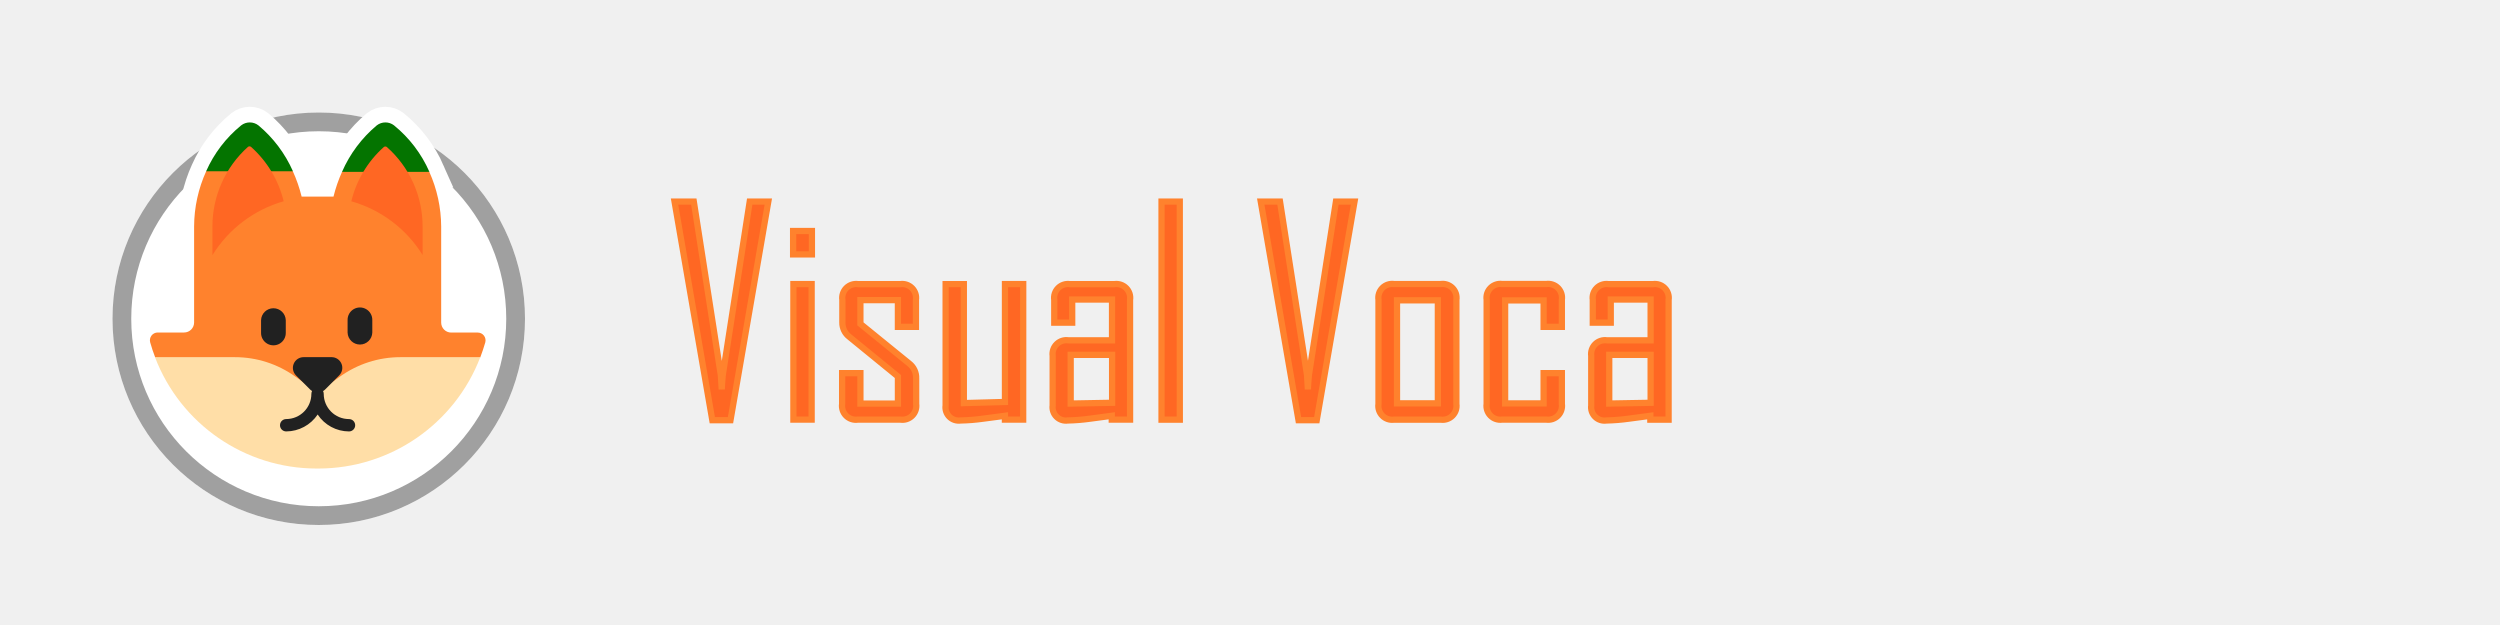
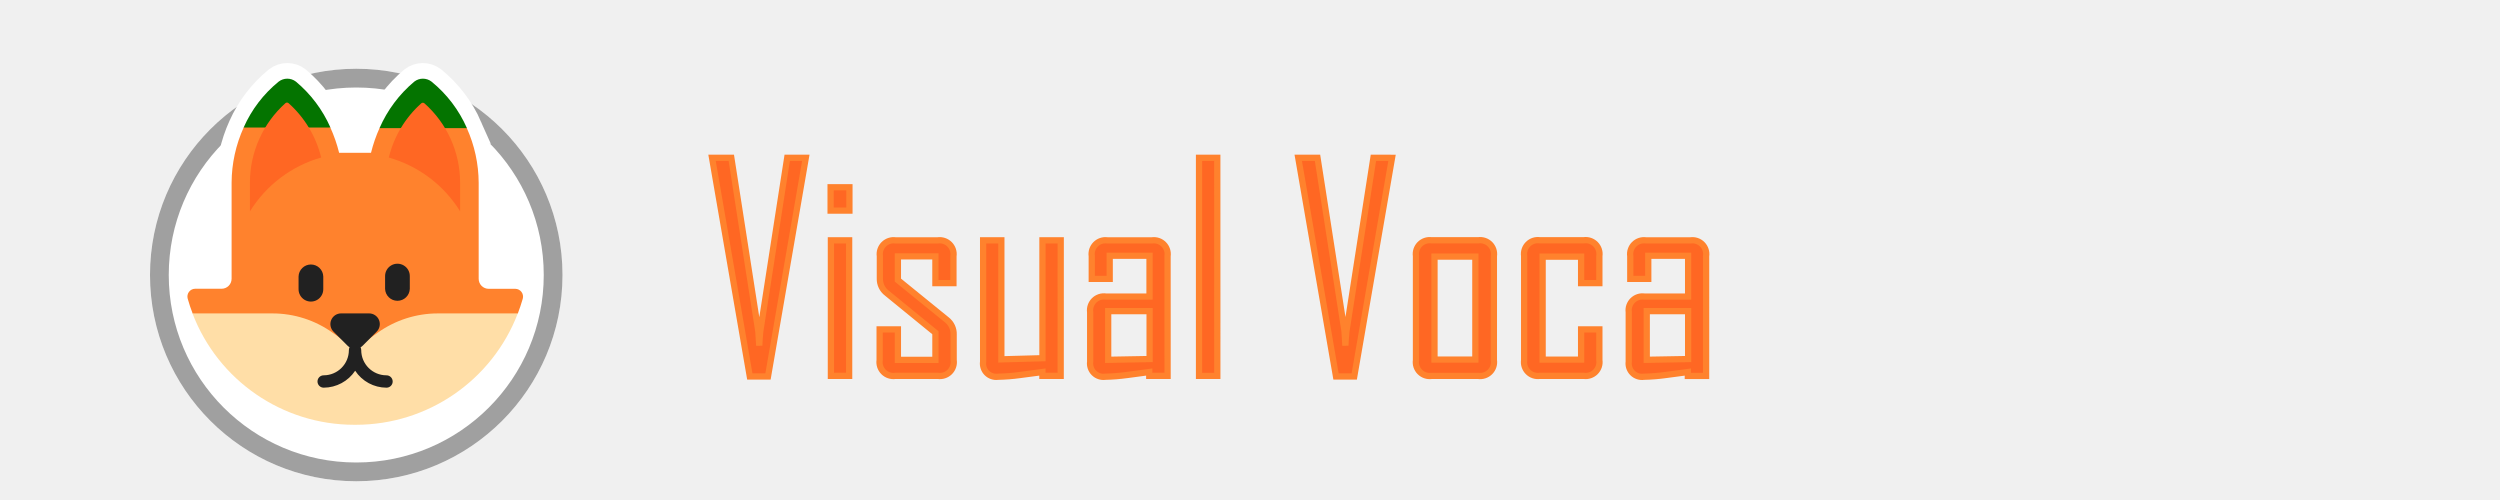
- <svg xmlns="http://www.w3.org/2000/svg" width="200" height="50" viewBox="0 0 200 50">
+ <svg xmlns="http://www.w3.org/2000/svg" width="200" height="40" viewBox="0 0 200 40">
+   <defs>
+     <style>
+       .cls-1 {
+         fill: none;
+       }
+ 
+       .cls-2 {
+         fill: #fff;
+         stroke: #a0a0a0;
+         stroke-width: 1.5px;
+       }
+ 
+       .cls-3, .cls-4 {
+         fill: #ff822d;
+       }
+ 
+       .cls-3 {
+         stroke: #fff;
+         stroke-width: 2.5px;
+       }
+ 
+       .cls-5 {
+         fill: #ffdea7;
+       }
+ 
+       .cls-6 {
+         fill: #047400;
+       }
+ 
+       .cls-7 {
+         fill: #212121;
+       }
+ 
+       .cls-8, .cls-9 {
+         fill: #ff6723;
+       }
+ 
+       .cls-9 {
+         stroke: #ff822d;
+         stroke-width: 0.5px;
+       }
+ 
+       .cls-10 {
+         stroke: none;
+       }
+     </style>
+   </defs>
  <g id="logo" transform="translate(-341 -195)">
-     <rect id="사각형_1" data-name="사각형 1" width="200" height="50" transform="translate(341 195)" fill="none" />
-     <g id="그룹_5" data-name="그룹 5" transform="translate(0 3)">
-       <g id="타원_1" data-name="타원 1" transform="translate(350 201)" fill="#fff" stroke="#a0a0a0" stroke-width="1.5">
-         <circle cx="16.5" cy="16.5" r="16.5" stroke="none" />
-         <circle cx="16.5" cy="16.5" r="15.75" fill="none" />
+     <rect id="사각형_1" data-name="사각형 1" class="cls-1" width="200" height="40" transform="translate(341 195)" />
+     <g id="그룹_5" data-name="그룹 5" transform="translate(3 -0.5)">
+       <g id="타원_1" data-name="타원 1" class="cls-2" transform="translate(350 201)">
+         <circle class="cls-10" cx="16.5" cy="16.5" r="16.5" />
+         <circle class="cls-1" cx="16.5" cy="16.5" r="15.75" />
      </g>
      <g id="fox" transform="translate(352.991 203.794)">
        <g id="그룹_3" data-name="그룹 3" transform="translate(-0.005 -2)">
-           <path id="합치기_1" data-name="합치기 1" d="M13.411,27.689h-.069A13.845,13.845,0,0,1,.409,18.781h0Q.187,18.2.018,17.6a.624.624,0,0,1,.594-.791h2.12a.8.8,0,0,0,.8-.8V8.326a10.8,10.8,0,0,1,.974-4.433h0A9.881,9.881,0,0,1,7.3.237a1.129,1.129,0,0,1,1.384,0,10.086,10.086,0,0,1,2.759,3.669h-.012a11.694,11.694,0,0,1,.7,2.027h2.549a11.6,11.6,0,0,1,.69-1.995h0a10.112,10.112,0,0,1,2.771-3.7,1.129,1.129,0,0,1,1.384,0A9.952,9.952,0,0,1,22.36,3.958h-.009a10.776,10.776,0,0,1,.948,4.37v7.683a.8.8,0,0,0,.8.8h2.116a.625.625,0,0,1,.6.791c-.111.406-.247.8-.4,1.194h-.007a13.878,13.878,0,0,1-12.937,8.891Z" transform="translate(0.005 0)" fill="#ff822d" stroke="#fff" stroke-width="2.5" />
+           <path id="합치기_1" data-name="합치기 1" class="cls-3" d="M13.411,27.689h-.069A13.845,13.845,0,0,1,.409,18.781h0Q.187,18.2.018,17.6a.624.624,0,0,1,.594-.791h2.12a.8.8,0,0,0,.8-.8V8.326a10.8,10.8,0,0,1,.974-4.433h0A9.881,9.881,0,0,1,7.3.237a1.129,1.129,0,0,1,1.384,0,10.086,10.086,0,0,1,2.759,3.669h-.012a11.694,11.694,0,0,1,.7,2.027h2.549a11.6,11.6,0,0,1,.69-1.995h0a10.112,10.112,0,0,1,2.771-3.7,1.129,1.129,0,0,1,1.384,0A9.952,9.952,0,0,1,22.36,3.958h-.009a10.776,10.776,0,0,1,.948,4.37v7.683a.8.8,0,0,0,.8.8h2.116a.625.625,0,0,1,.6.791c-.111.406-.247.8-.4,1.194h-.007a13.878,13.878,0,0,1-12.937,8.891Z" transform="translate(0.005 0)" />
        </g>
        <g id="그룹_4" data-name="그룹 4" transform="translate(0.001 -2)">
-           <path id="패스_1" data-name="패스 1" d="M17.385,5.971a11.63,11.63,0,0,0-.69,1.995H14.145a11.637,11.637,0,0,0-.707-2.034L9.944,5.023l-3.427.9a10.8,10.8,0,0,0-.974,4.433v7.684a.8.8,0,0,1-.8.8H2.623a.624.624,0,0,0-.593.791q.172.61.4,1.2l13.007,4.792,13-4.793q.222-.585.4-1.194a.625.625,0,0,0-.6-.791H26.109a.8.8,0,0,1-.8-.8V10.361a10.781,10.781,0,0,0-.952-4.379l-3.527-.959Z" transform="translate(-2.007 -2.034)" fill="#ff822d" />
-           <path id="패스_4" data-name="패스 4" d="M28.443,20.99H22.049a8.279,8.279,0,0,0-4.826,1.552l-1.79,1.276-1.79-1.276A8.279,8.279,0,0,0,8.818,20.99H2.42A13.845,13.845,0,0,0,15.355,29.9h.139a13.876,13.876,0,0,0,12.95-8.91Z" transform="translate(-2.013 -2.211)" fill="#ffdea7" />
+           <path id="패스_1" data-name="패스 1" class="cls-4" d="M17.385,5.971a11.63,11.63,0,0,0-.69,1.995H14.145a11.637,11.637,0,0,0-.707-2.034L9.944,5.023l-3.427.9a10.8,10.8,0,0,0-.974,4.433v7.684a.8.8,0,0,1-.8.8H2.623a.624.624,0,0,0-.593.791q.172.61.4,1.2l13.007,4.792,13-4.793q.222-.585.4-1.194a.625.625,0,0,0-.6-.791H26.109a.8.8,0,0,1-.8-.8V10.361a10.781,10.781,0,0,0-.952-4.379l-3.527-.959Z" transform="translate(-2.007 -2.034)" />
+           <path id="패스_4" data-name="패스 4" class="cls-5" d="M28.443,20.99H22.049a8.279,8.279,0,0,0-4.826,1.552l-1.79,1.276-1.79-1.276A8.279,8.279,0,0,0,8.818,20.99H2.42A13.845,13.845,0,0,0,15.355,29.9h.139a13.876,13.876,0,0,0,12.95-8.91Z" transform="translate(-2.013 -2.211)" />
          <g id="그룹_1" data-name="그룹 1" transform="translate(4.502 0)">
-             <path id="패스_5" data-name="패스 5" d="M13.5,5.906a10.079,10.079,0,0,0-2.759-3.669,1.128,1.128,0,0,0-1.384,0,9.883,9.883,0,0,0-2.8,3.669Z" transform="translate(-6.56 -2)" fill="#047400" />
-             <path id="패스_6" data-name="패스 6" d="M21.713,2.237a1.128,1.128,0,0,0-1.384,0A10.112,10.112,0,0,0,17.55,5.956h6.991a9.943,9.943,0,0,0-2.828-3.718Z" transform="translate(-6.682 -2)" fill="#047400" />
-             <path id="패스_7" data-name="패스 7" d="M11,17.989a.989.989,0,0,1,1.977,0v.989a.989.989,0,1,1-1.977,0Z" transform="translate(-6.609 -2.166)" fill="#212121" />
-             <path id="패스_8" data-name="패스 8" d="M18,17.989a.989.989,0,1,1,1.977,0v.989a.989.989,0,0,1-1.977,0Z" transform="translate(-6.687 -2.166)" fill="#212121" />
-             <path id="패스_9" data-name="패스 9" d="M15.546,25.578a3.014,3.014,0,0,0,2.511,1.354.494.494,0,1,0-.01-.989,2.019,2.019,0,0,1-2.017-2.017.5.5,0,0,0-.052-.222.868.868,0,0,0,.171-.133l1.114-1.118a.856.856,0,0,0-.6-1.464H14.428a.857.857,0,0,0-.613,1.464l1.119,1.117a.862.862,0,0,0,.163.127.5.5,0,0,0-.054.228,2.019,2.019,0,0,1-2.017,2.017.494.494,0,1,0,0,.989,3.045,3.045,0,0,0,2.519-1.354Z" transform="translate(-6.626 -2.211)" fill="#212121" />
-             <path id="패스_16" data-name="패스 16" d="M10.156,3.979a8.544,8.544,0,0,1,2.61,4.35,9.889,9.889,0,0,0-5.7,4.311V10.324A8.54,8.54,0,0,1,9.908,3.979a.194.194,0,0,1,.247,0Z" transform="translate(-6.566 -2.022)" fill="#ff6723" />
-             <path id="패스_17" data-name="패스 17" d="M24.006,10.348v2.284a9.874,9.874,0,0,0-5.706-4.3,8.5,8.5,0,0,1,2.6-4.341.194.194,0,0,1,.247,0,8.477,8.477,0,0,1,2.857,6.361Z" transform="translate(-6.69 -2.022)" fill="#ff6723" />
+             <path id="패스_5" data-name="패스 5" class="cls-6" d="M13.5,5.906a10.079,10.079,0,0,0-2.759-3.669,1.128,1.128,0,0,0-1.384,0,9.883,9.883,0,0,0-2.8,3.669Z" transform="translate(-6.56 -2)" />
+             <path id="패스_6" data-name="패스 6" class="cls-6" d="M21.713,2.237a1.128,1.128,0,0,0-1.384,0A10.112,10.112,0,0,0,17.55,5.956h6.991a9.943,9.943,0,0,0-2.828-3.718Z" transform="translate(-6.682 -2)" />
+             <path id="패스_7" data-name="패스 7" class="cls-7" d="M11,17.989a.989.989,0,0,1,1.977,0v.989a.989.989,0,1,1-1.977,0Z" transform="translate(-6.609 -2.166)" />
+             <path id="패스_8" data-name="패스 8" class="cls-7" d="M18,17.989a.989.989,0,1,1,1.977,0v.989a.989.989,0,0,1-1.977,0Z" transform="translate(-6.687 -2.166)" />
+             <path id="패스_9" data-name="패스 9" class="cls-7" d="M15.546,25.578a3.014,3.014,0,0,0,2.511,1.354.494.494,0,1,0-.01-.989,2.019,2.019,0,0,1-2.017-2.017.5.5,0,0,0-.052-.222.868.868,0,0,0,.171-.133l1.114-1.118a.856.856,0,0,0-.6-1.464H14.428a.857.857,0,0,0-.613,1.464l1.119,1.117a.862.862,0,0,0,.163.127.5.5,0,0,0-.054.228,2.019,2.019,0,0,1-2.017,2.017.494.494,0,1,0,0,.989,3.045,3.045,0,0,0,2.519-1.354Z" transform="translate(-6.626 -2.211)" />
+             <path id="패스_16" data-name="패스 16" class="cls-8" d="M10.156,3.979a8.544,8.544,0,0,1,2.61,4.35,9.889,9.889,0,0,0-5.7,4.311V10.324A8.54,8.54,0,0,1,9.908,3.979a.194.194,0,0,1,.247,0Z" transform="translate(-6.566 -2.022)" />
+             <path id="패스_17" data-name="패스 17" class="cls-8" d="M24.006,10.348v2.284a9.874,9.874,0,0,0-5.706-4.3,8.5,8.5,0,0,1,2.6-4.341.194.194,0,0,1,.247,0,8.477,8.477,0,0,1,2.857,6.361Z" transform="translate(-6.69 -2.022)" />
          </g>
        </g>
      </g>
-       <path id="패스_10" data-name="패스 10" d="M8.425-22.925,5.4-5.435H3.944L.923-22.925H2.465L4.628-9.036,4.7-7.9q.011-.39.079-1.137L6.937-22.925ZM11.914-18.7H10.408v-1.873h1.506Zm-.022,13.22H10.431V-16.326h1.461Zm8.361-1.262a1.113,1.113,0,0,1-.314.947,1.113,1.113,0,0,1-.947.314h-3.4a1.113,1.113,0,0,1-.947-.314,1.113,1.113,0,0,1-.314-.947V-9.2h1.462v2.437h3V-8.931L14.91-12.1a1.416,1.416,0,0,1-.561-1.159V-15.06a1.113,1.113,0,0,1,.314-.947,1.113,1.113,0,0,1,.947-.314h3.365a1.113,1.113,0,0,1,.947.314,1.113,1.113,0,0,1,.314.947V-12.9H18.792v-2.142h-3v1.9l3.913,3.177a1.43,1.43,0,0,1,.547,1.182Zm8.562,1.262H27.353v-.307q-.892.122-1.772.234a14.79,14.79,0,0,1-1.772.14,1.064,1.064,0,0,1-.9-.3,1.064,1.064,0,0,1-.3-.9v-9.71h1.459v9.519l3.289-.09v-9.431h1.461Zm8.552,0H35.9v-.307q-.88.122-1.761.234a15.14,15.14,0,0,1-1.75.14,1.07,1.07,0,0,1-.909-.3,1.07,1.07,0,0,1-.307-.906v-3.958a1.109,1.109,0,0,1,.318-.94,1.109,1.109,0,0,1,.943-.309h3.487V-15.09H32.737v1.851H31.3v-1.822a1.109,1.109,0,0,1,.309-.943,1.109,1.109,0,0,1,.94-.318h3.566a1.109,1.109,0,0,1,.94.318,1.109,1.109,0,0,1,.309.943ZM35.928-6.828v-3.834H32.615v3.895Zm5.417,1.349H39.882V-22.925h1.461ZM55.323-22.925,52.3-5.435H50.84l-3.021-17.49h1.542L51.524-9.036,51.591-7.9q.011-.39.079-1.137l2.163-13.889ZM63.471-6.74a1.113,1.113,0,0,1-.314.947,1.113,1.113,0,0,1-.947.314H58.487a1.109,1.109,0,0,1-.94-.318,1.109,1.109,0,0,1-.309-.943v-8.327a1.109,1.109,0,0,1,.309-.943,1.109,1.109,0,0,1,.94-.318h3.724a1.113,1.113,0,0,1,.947.314,1.113,1.113,0,0,1,.314.947Zm-1.483-.045v-8.238H58.721v8.238Zm9.921.045A1.109,1.109,0,0,1,71.6-5.8a1.109,1.109,0,0,1-.94.318H67.137A1.109,1.109,0,0,1,66.2-5.8a1.109,1.109,0,0,1-.309-.943v-8.327a1.109,1.109,0,0,1,.309-.943,1.109,1.109,0,0,1,.94-.318H70.66a1.109,1.109,0,0,1,.94.318,1.109,1.109,0,0,1,.309.943V-12.9H70.448v-2.118H67.371v8.238h3.077V-9.2h1.461Zm8.539,1.262H78.986v-.308q-.88.122-1.761.234a15.14,15.14,0,0,1-1.75.14,1.07,1.07,0,0,1-.909-.3,1.07,1.07,0,0,1-.307-.906v-3.958a1.109,1.109,0,0,1,.318-.94,1.109,1.109,0,0,1,.943-.309h3.489V-15.09H75.821v1.851H74.382v-1.822a1.109,1.109,0,0,1,.309-.943,1.109,1.109,0,0,1,.94-.318H79.2a1.109,1.109,0,0,1,.94.318,1.109,1.109,0,0,1,.309.943ZM79.01-6.827v-3.834H75.7v3.893Z" transform="translate(394.04 231.051)" fill="#ff6723" stroke="#ff822d" stroke-width="0.5" />
+       <path id="패스_10" data-name="패스 10" class="cls-9" d="M8.425-22.925,5.4-5.435H3.944L.923-22.925H2.465L4.628-9.036,4.7-7.9q.011-.39.079-1.137L6.937-22.925ZM11.914-18.7H10.408v-1.873h1.506Zm-.022,13.22H10.431V-16.326h1.461Zm8.361-1.262a1.113,1.113,0,0,1-.314.947,1.113,1.113,0,0,1-.947.314h-3.4a1.113,1.113,0,0,1-.947-.314,1.113,1.113,0,0,1-.314-.947V-9.2h1.462v2.437h3V-8.931L14.91-12.1a1.416,1.416,0,0,1-.561-1.159V-15.06a1.113,1.113,0,0,1,.314-.947,1.113,1.113,0,0,1,.947-.314h3.365a1.113,1.113,0,0,1,.947.314,1.113,1.113,0,0,1,.314.947V-12.9H18.792v-2.142h-3v1.9l3.913,3.177a1.43,1.43,0,0,1,.547,1.182Zm8.562,1.262H27.353v-.307q-.892.122-1.772.234a14.79,14.79,0,0,1-1.772.14,1.064,1.064,0,0,1-.9-.3,1.064,1.064,0,0,1-.3-.9v-9.71h1.459v9.519l3.289-.09v-9.431h1.461Zm8.552,0H35.9v-.307q-.88.122-1.761.234a15.14,15.14,0,0,1-1.75.14,1.07,1.07,0,0,1-.909-.3,1.07,1.07,0,0,1-.307-.906v-3.958a1.109,1.109,0,0,1,.318-.94,1.109,1.109,0,0,1,.943-.309h3.487V-15.09H32.737v1.851H31.3v-1.822a1.109,1.109,0,0,1,.309-.943,1.109,1.109,0,0,1,.94-.318h3.566a1.109,1.109,0,0,1,.94.318,1.109,1.109,0,0,1,.309.943ZM35.928-6.828v-3.834H32.615v3.895Zm5.417,1.349H39.882V-22.925h1.461ZM55.323-22.925,52.3-5.435H50.84l-3.021-17.49h1.542L51.524-9.036,51.591-7.9q.011-.39.079-1.137l2.163-13.889ZM63.471-6.74a1.113,1.113,0,0,1-.314.947,1.113,1.113,0,0,1-.947.314H58.487a1.109,1.109,0,0,1-.94-.318,1.109,1.109,0,0,1-.309-.943v-8.327a1.109,1.109,0,0,1,.309-.943,1.109,1.109,0,0,1,.94-.318h3.724a1.113,1.113,0,0,1,.947.314,1.113,1.113,0,0,1,.314.947Zm-1.483-.045v-8.238H58.721v8.238Zm9.921.045A1.109,1.109,0,0,1,71.6-5.8a1.109,1.109,0,0,1-.94.318H67.137A1.109,1.109,0,0,1,66.2-5.8a1.109,1.109,0,0,1-.309-.943v-8.327a1.109,1.109,0,0,1,.309-.943,1.109,1.109,0,0,1,.94-.318H70.66a1.109,1.109,0,0,1,.94.318,1.109,1.109,0,0,1,.309.943V-12.9H70.448v-2.118H67.371v8.238h3.077V-9.2h1.461Zm8.539,1.262H78.986v-.308q-.88.122-1.761.234a15.14,15.14,0,0,1-1.75.14,1.07,1.07,0,0,1-.909-.3,1.07,1.07,0,0,1-.307-.906v-3.958a1.109,1.109,0,0,1,.318-.94,1.109,1.109,0,0,1,.943-.309h3.489V-15.09H75.821v1.851H74.382v-1.822a1.109,1.109,0,0,1,.309-.943,1.109,1.109,0,0,1,.94-.318H79.2a1.109,1.109,0,0,1,.94.318,1.109,1.109,0,0,1,.309.943ZM79.01-6.827v-3.834H75.7v3.893Z" transform="translate(394.04 231.051)" />
    </g>
  </g>
</svg>
